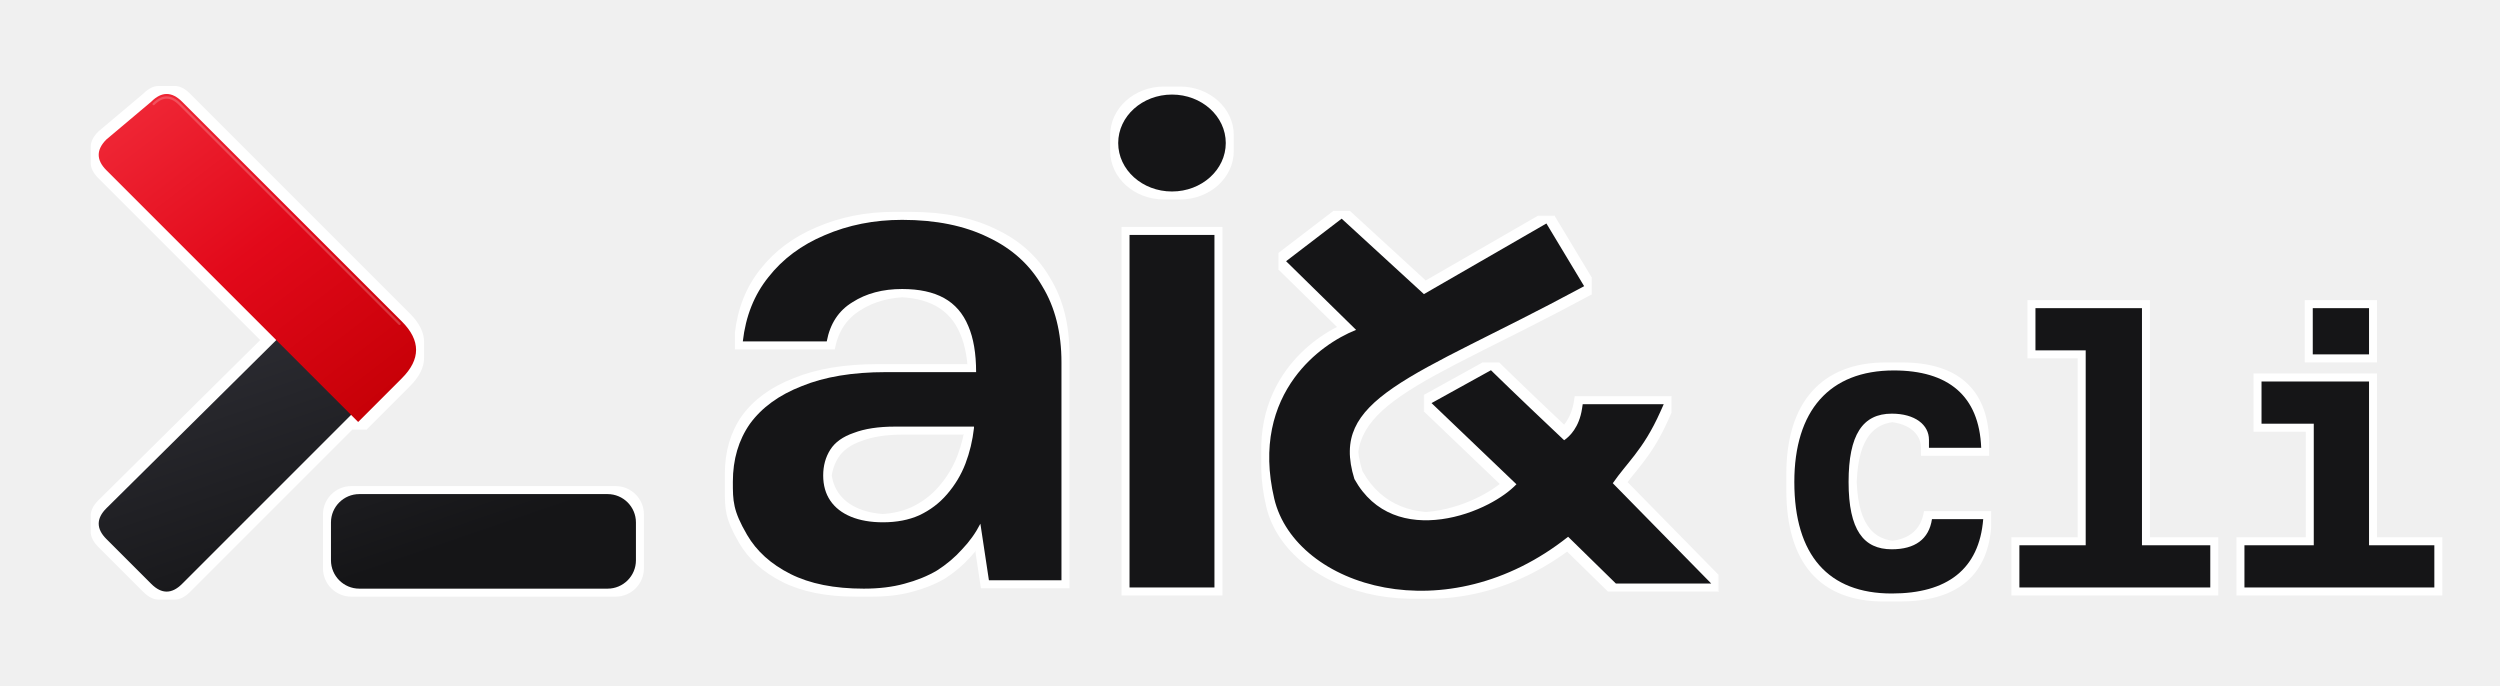
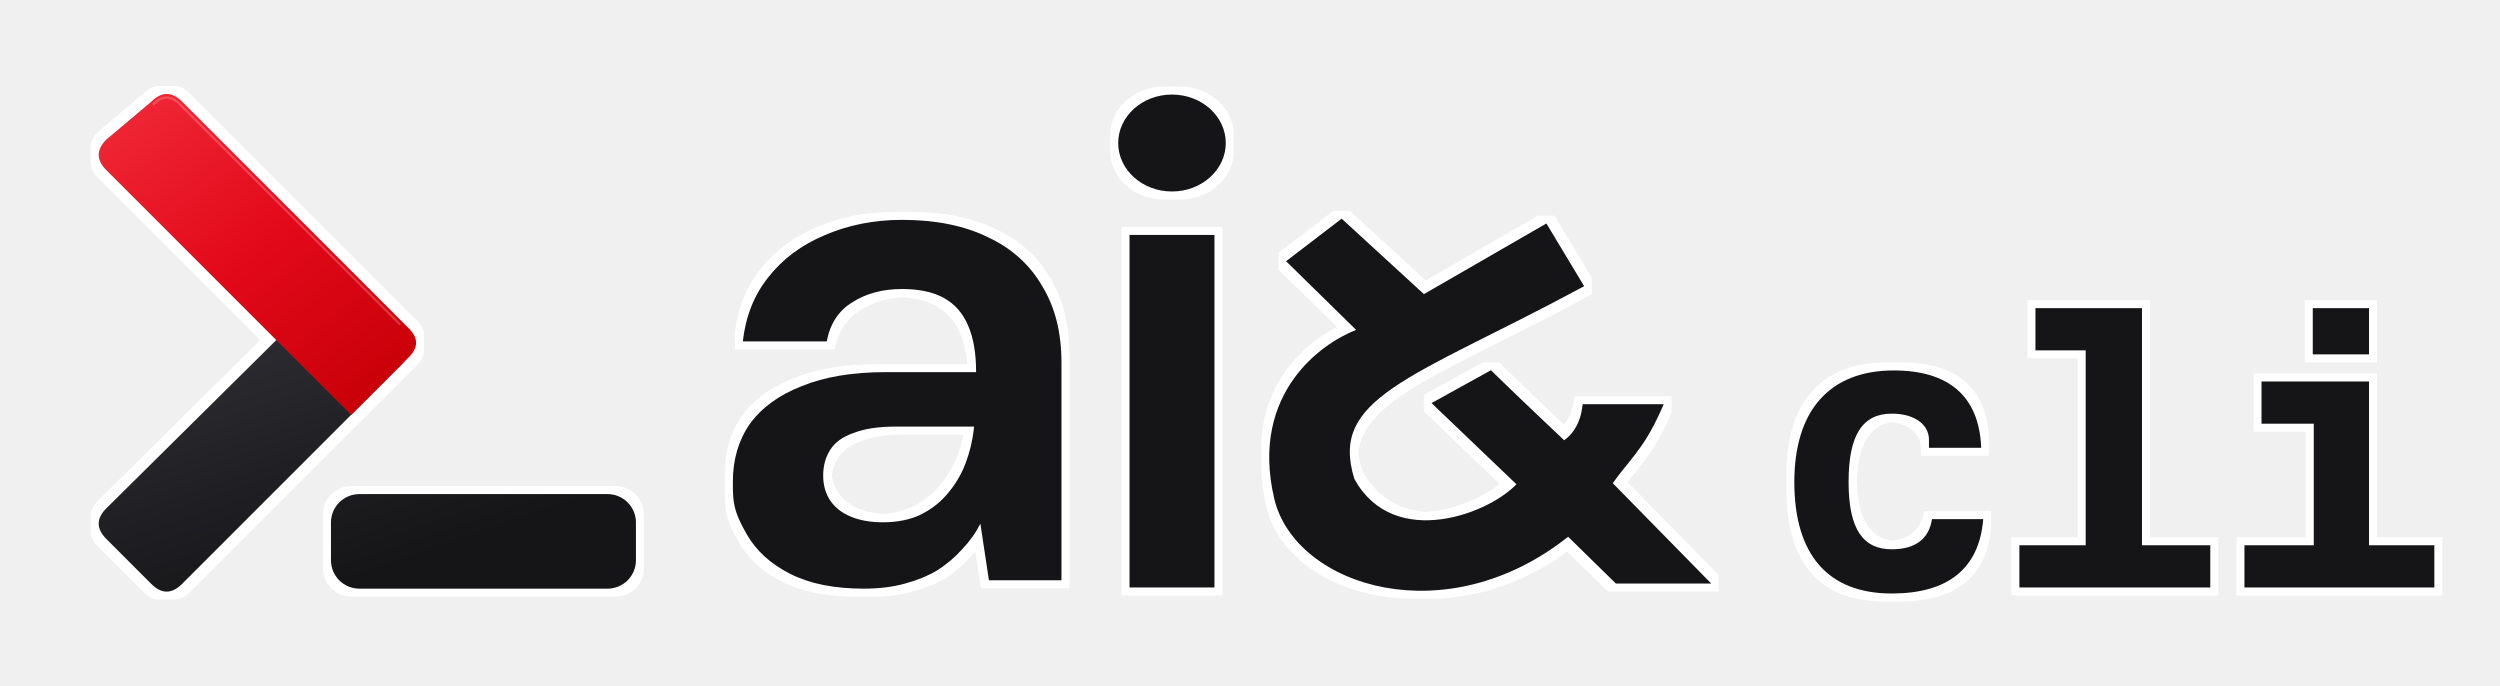
<svg xmlns="http://www.w3.org/2000/svg" width="2115" height="580" viewBox="0 0 2115 580" fill="none" role="img" aria-labelledby="logo-title logo-description">
  <defs>
    <linearGradient id="terminal-red" x1="44" y1="10" x2="242" y2="269" gradientUnits="userSpaceOnUse">
      <stop offset="0" stop-color="#EF2635" />
      <stop offset="0.48" stop-color="#E2091A" />
      <stop offset="1" stop-color="#C70007" />
    </linearGradient>
    <linearGradient id="terminal-graphite" x1="112" y1="163" x2="200" y2="420" gradientUnits="userSpaceOnUse">
      <stop offset="0" stop-color="#303037" />
      <stop offset="1" stop-color="#151517" />
    </linearGradient>
    <filter id="dark-mode-outline" x="-2%" y="-2%" width="104%" height="104%" color-interpolation-filters="sRGB">
      <feMorphology in="SourceAlpha" operator="dilate" radius="6" result="spread" />
      <feFlood flood-color="#FFFFFF" />
      <feComposite in2="spread" operator="in" result="outline" />
      <feMerge>
        <feMergeNode in="outline" />
        <feMergeNode in="SourceGraphic" />
      </feMerge>
    </filter>
  </defs>
  <g transform="translate(72 80)" filter="url(#dark-mode-outline)">
    <g id="terminal-prompt">
      <path id="chevron-lower" fill="url(#terminal-graphite)" d="M217 153 268 204Q280 216 268 228L82 414Q69 427 56 414L18 376Q5 363 18 350Z" />
      <path id="ribbon-overlap" fill="#08090B" opacity=".25" d="M217 153 268 204Q280 216 268 228L231 265 184 218Z" />
-       <path id="chevron-upper" fill="url(#terminal-red)" d="M56 6Q69-7 82 6L268 192Q292 216 268 240L231 277 18 64Q5 51 18 38Z" />
+       <path id="chevron-upper" fill="url(#terminal-red)" d="M56 6Q69-7 82 6L274 198Q286 210 274 222L225 271 18 64Q5 51 18 38Z" />
      <path id="ribbon-highlight" fill="none" stroke="#FFFFFF" stroke-opacity=".2" stroke-width="2" stroke-linecap="round" d="M58 8Q69-3 80 8L266 194" />
      <rect id="cursor" x="208" y="338" width="258" height="80" rx="24" fill="url(#terminal-graphite)" />
    </g>
    <g id="official-aiand-wordmark" transform="translate(96 0)">
      <path fill="#151517" d="m1036.05 174.114 102.7-59.232 27.43 45.579c-140.14 75.45-215.743 92.363-192.311 166.512 35.811 65.478 124.001 31.082 146.991 2.463l-70.6-67.493 42.37-23.43c16.5 16.189 56.74 54.391 62.04 59.247 3.54-1.734 16.73-9.813 20-31.494h58.22c-14.86 33.303-28.14 42.07-41.99 63.027l78.56 80.071h-68.68l-41.87-41.008c-102.57 84.123-227.969 43.61-244.725-27.506-20.512-87.072 40.084-129.654 72.947-140.061l-60.566-59.407 40.229-30.788z" id="official-ampersand" />
      <path fill="#151517" d="m1036.63 168.825 103.63-59.764 31.92 53.045-3.97 2.133c-35.1 18.898-66.18 34.144-92.56 47.473-26.46 13.367-48.07 24.753-64.54 36.034-16.493 11.29-27.372 22.169-32.878 34.311-5.393 11.892-5.894 25.599-.394 43.228 16.822 30.395 45.632 37.773 73.752 33.954 14.16-1.922 27.99-6.69 39.67-12.719 9.99-5.159 18.2-11.133 23.65-16.829l-71.83-68.678 50.27-27.802 2.28 2.239c14.96 14.668 49.44 47.446 59.63 56.991 4.51-3.073 12.75-10.777 15.16-26.813l.55-3.653h68.53l-2.69 6.039c-7.59 17.006-14.81 27.813-21.89 37.013-6.49 8.43-12.38 14.952-18.5 23.766l83.27 84.862h-80.66l-40.4-39.564c-51.46 40.852-108.42 51.515-155.04 42.947-47.298-8.693-84.683-37.436-93.581-75.205-10.543-44.75-.266-78.449 17.17-102.295 15.196-20.783 35.684-33.899 52.071-40.471l-59.221-58.087L967.044 105zm-103.529-27.043 62.132 60.942-6.805 2.155c-15.704 4.973-38.249 17.742-54.321 39.723-15.95 21.815-25.715 52.943-15.745 95.263 7.857 33.348 41.551 60.42 86.778 68.732 45.01 8.271 100.72-2.284 151.05-43.558l2.97-2.441 43.37 42.475h56.71l-73.83-75.252 1.91-2.894c7.03-10.63 14.15-18.506 20.8-27.136 5.86-7.615 11.81-16.351 18.04-29.234h-47.91c-4.39 20.767-17.52 29.015-21.69 31.055l-2.62 1.289-2.16-1.976c-5.12-4.687-42.19-39.874-59.87-57.113l-34.46 19.062 69.22 66.18-2.47 3.07c-6.24 7.773-16.62 15.627-29.01 22.022-12.44 6.423-27.2 11.528-42.44 13.597-30.56 4.149-63.629-3.94-82.646-38.711l-.2-.367-.127-.398c-6.084-19.255-5.892-35.353.639-49.755 6.458-14.241 18.845-26.21 35.844-37.848 17.01-11.647 39.12-23.271 65.52-36.612 25.47-12.872 55.05-27.396 88.4-45.244l-22.93-38.105-101.78 58.7-68.924-63.215zM859.42 416.999h-71.842V118.77h71.842z" id="official-ampersand-contour-and-i" />
      <ellipse cx="823.5" cy="41" fill="#151517" rx="45.5" ry="41" id="official-i-dot" />
      <path fill="#151517" d="M562.718 418q-37.308 0-61.977-12.41-24.672-12.409-36.705-33.091C452.003 351.817 452 343.743 452 327.59q0-28.363 14.442-49.044 15.044-20.683 43.925-31.909 28.885-11.82 71.004-11.819h76.422q0-23.636-6.619-39-6.62-15.954-20.459-23.636-13.841-7.682-35.502-7.682-24.673 0-42.121 11.227-17.453 10.636-21.663 33.091h-71.006q3.613-31.91 21.663-54.363 18.053-23.046 47.537-35.455 30.087-13 65.59-13 42.723 0 72.807 14.773 30.087 14.181 45.734 41.363Q730 188.728 730 226.546V410.91h-61.377l-7.22-47.864q-6.018 11.819-15.646 21.863-9.024 10.046-21.061 17.727-12.035 7.091-27.679 11.227-15.044 4.138-34.299 4.137m16.246-56.136q17.453 0 30.689-5.91 13.84-6.5 23.468-17.727 10.229-11.817 15.646-25.999 5.415-14.183 7.22-30.137v-1.182h-66.793q-21.06 0-34.899 5.317-13.84 4.73-19.859 14.182-6.015 9.456-6.016 21.865 0 12.409 6.016 21.272 6.02 8.865 17.452 13.592t27.076 4.727" id="official-a" />
    </g>
    <g id="cli-outlines" fill="#151517" transform="translate(1446 62.55) scale(0.85)">
      <path id="cli-c" transform="translate(0 0)" d="M186 278H134V270C134 255 120 244 97 244C68 244 54 265 54 312C54 360 69 379 97 379C120 379 134 369 137 349H188C184 399 152 423 97 423C34 423 0 385 0 312C0 241 35 201 99 201C153 201 184 226 186 278Z" />
      <path id="cli-l" transform="translate(224 0)" d="M16 139H122V375H190V417H0V375H66V181H16Z" />
      <path id="cli-i" transform="translate(448 0)" d="M17 212H124V375H189V417H0V375H69V254H17ZM68 139H124V185H68Z" />
    </g>
  </g>
</svg>
